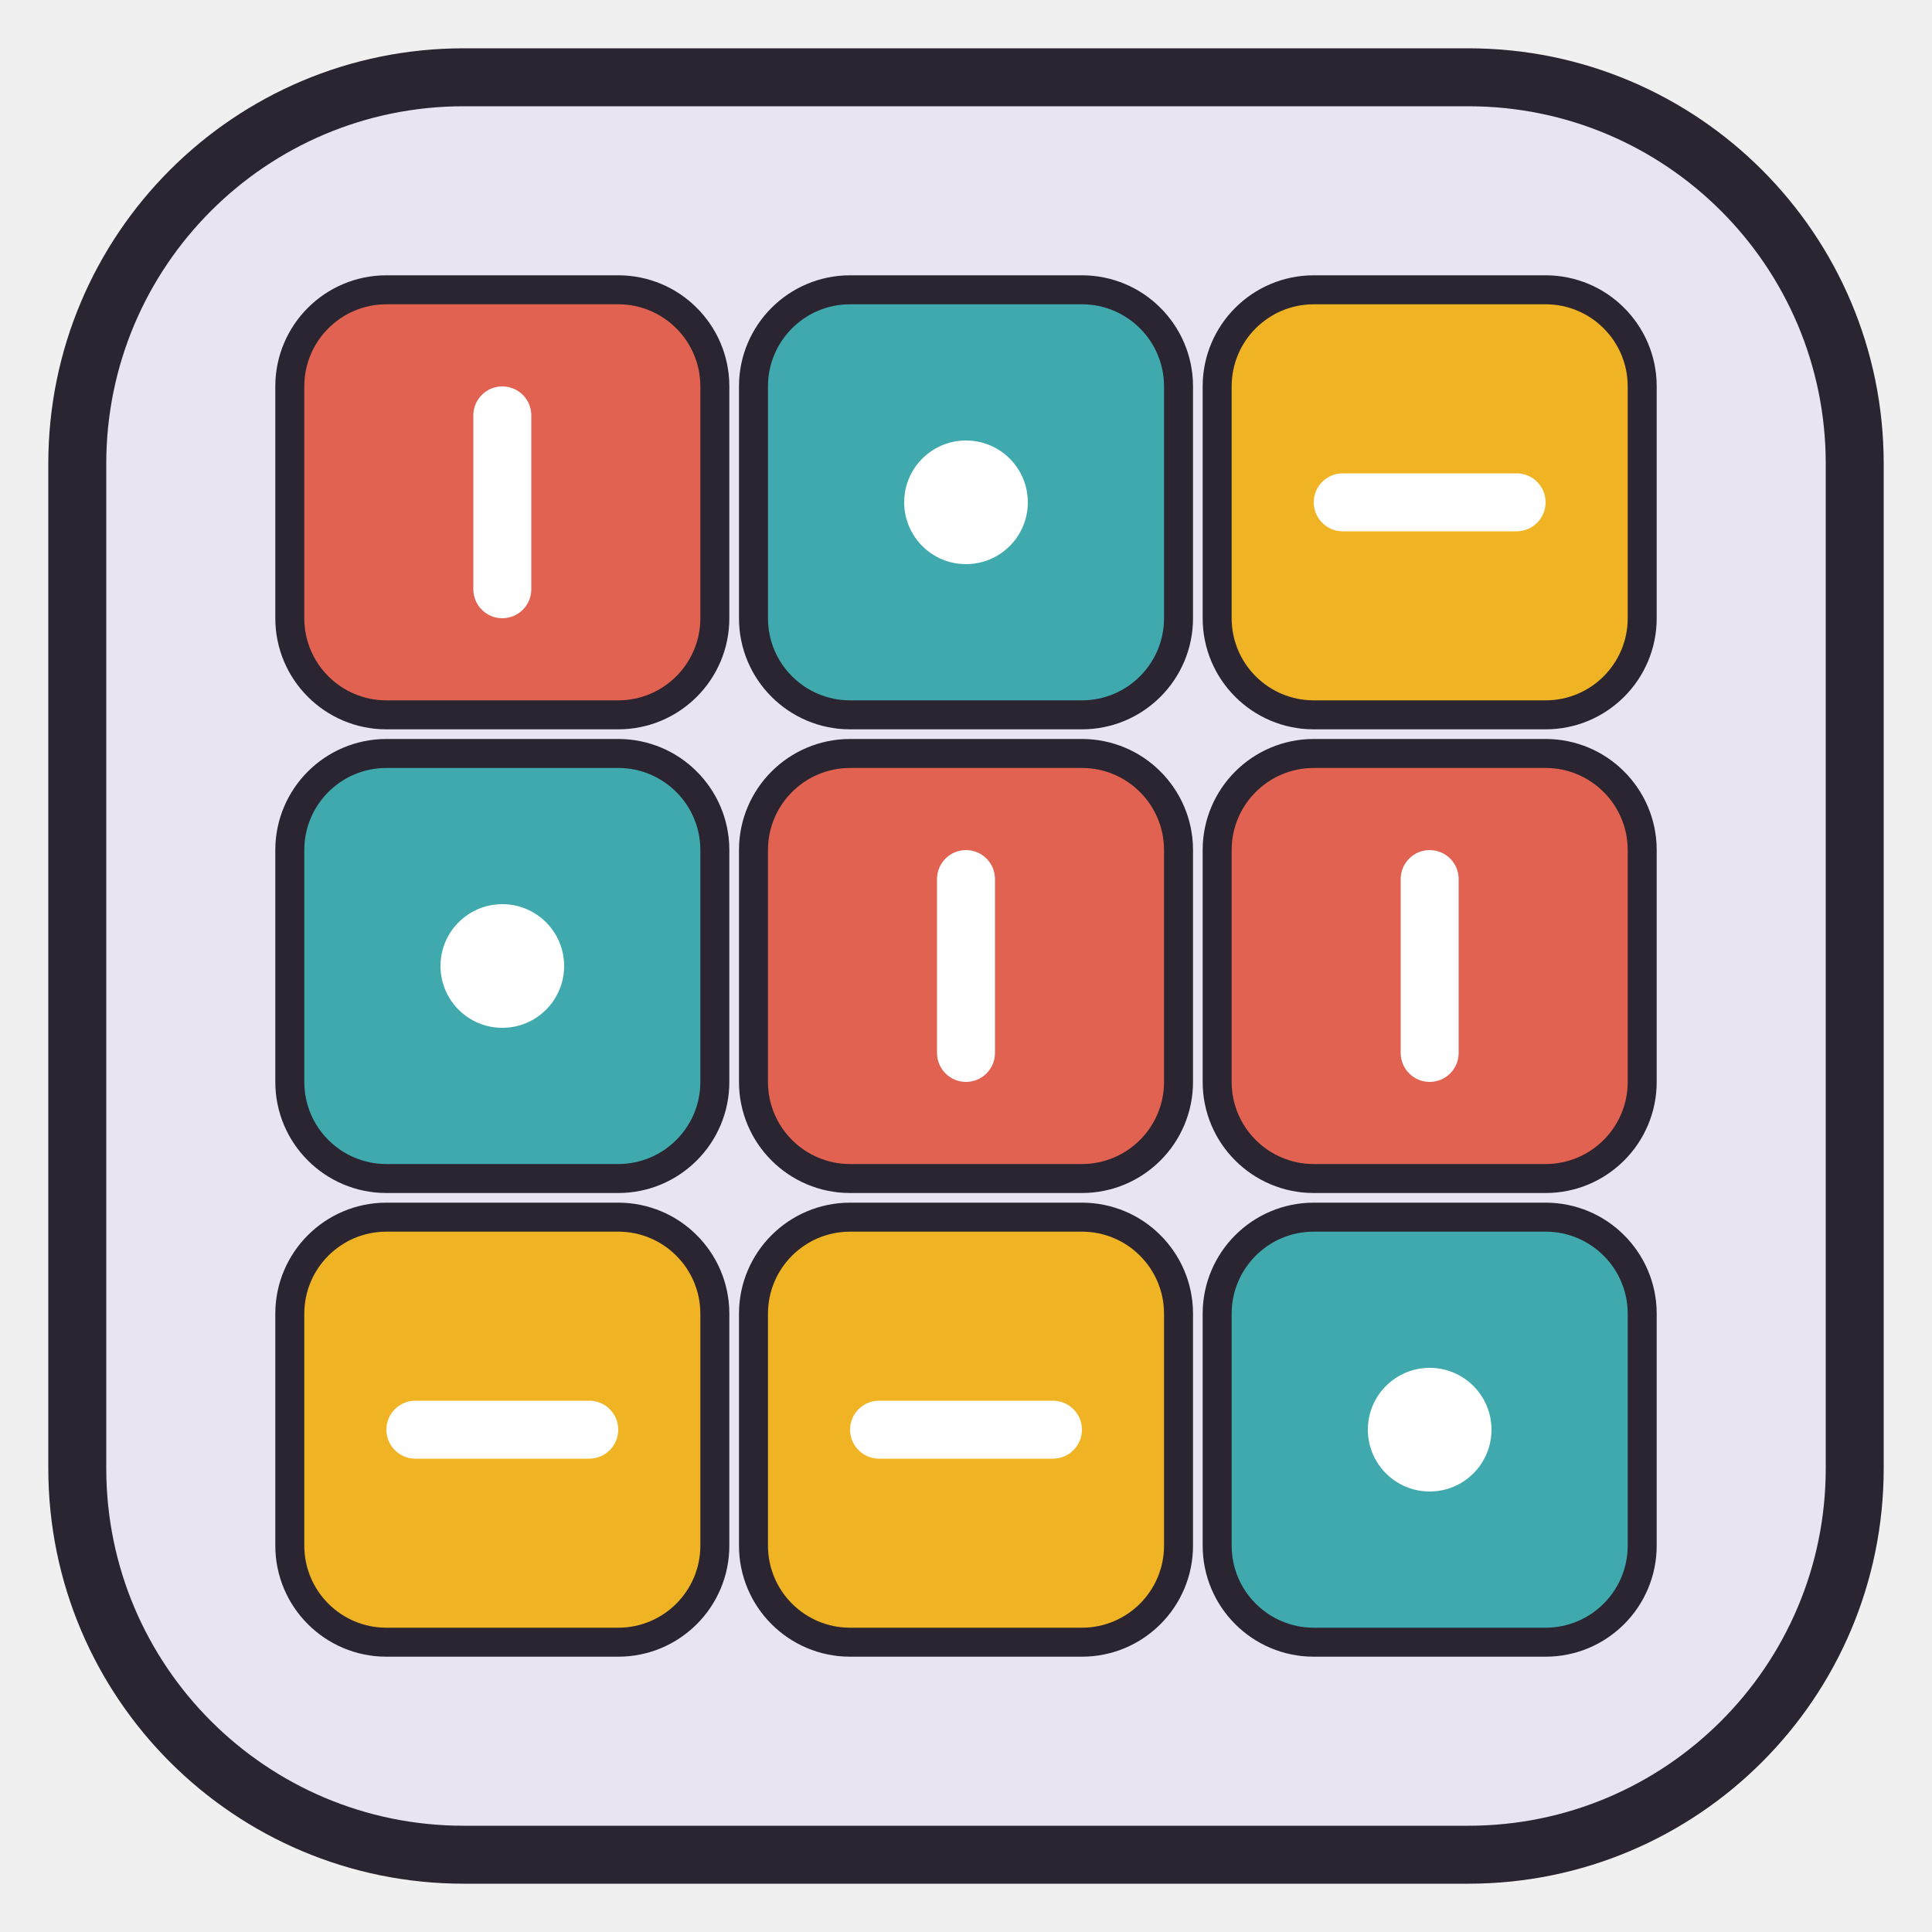
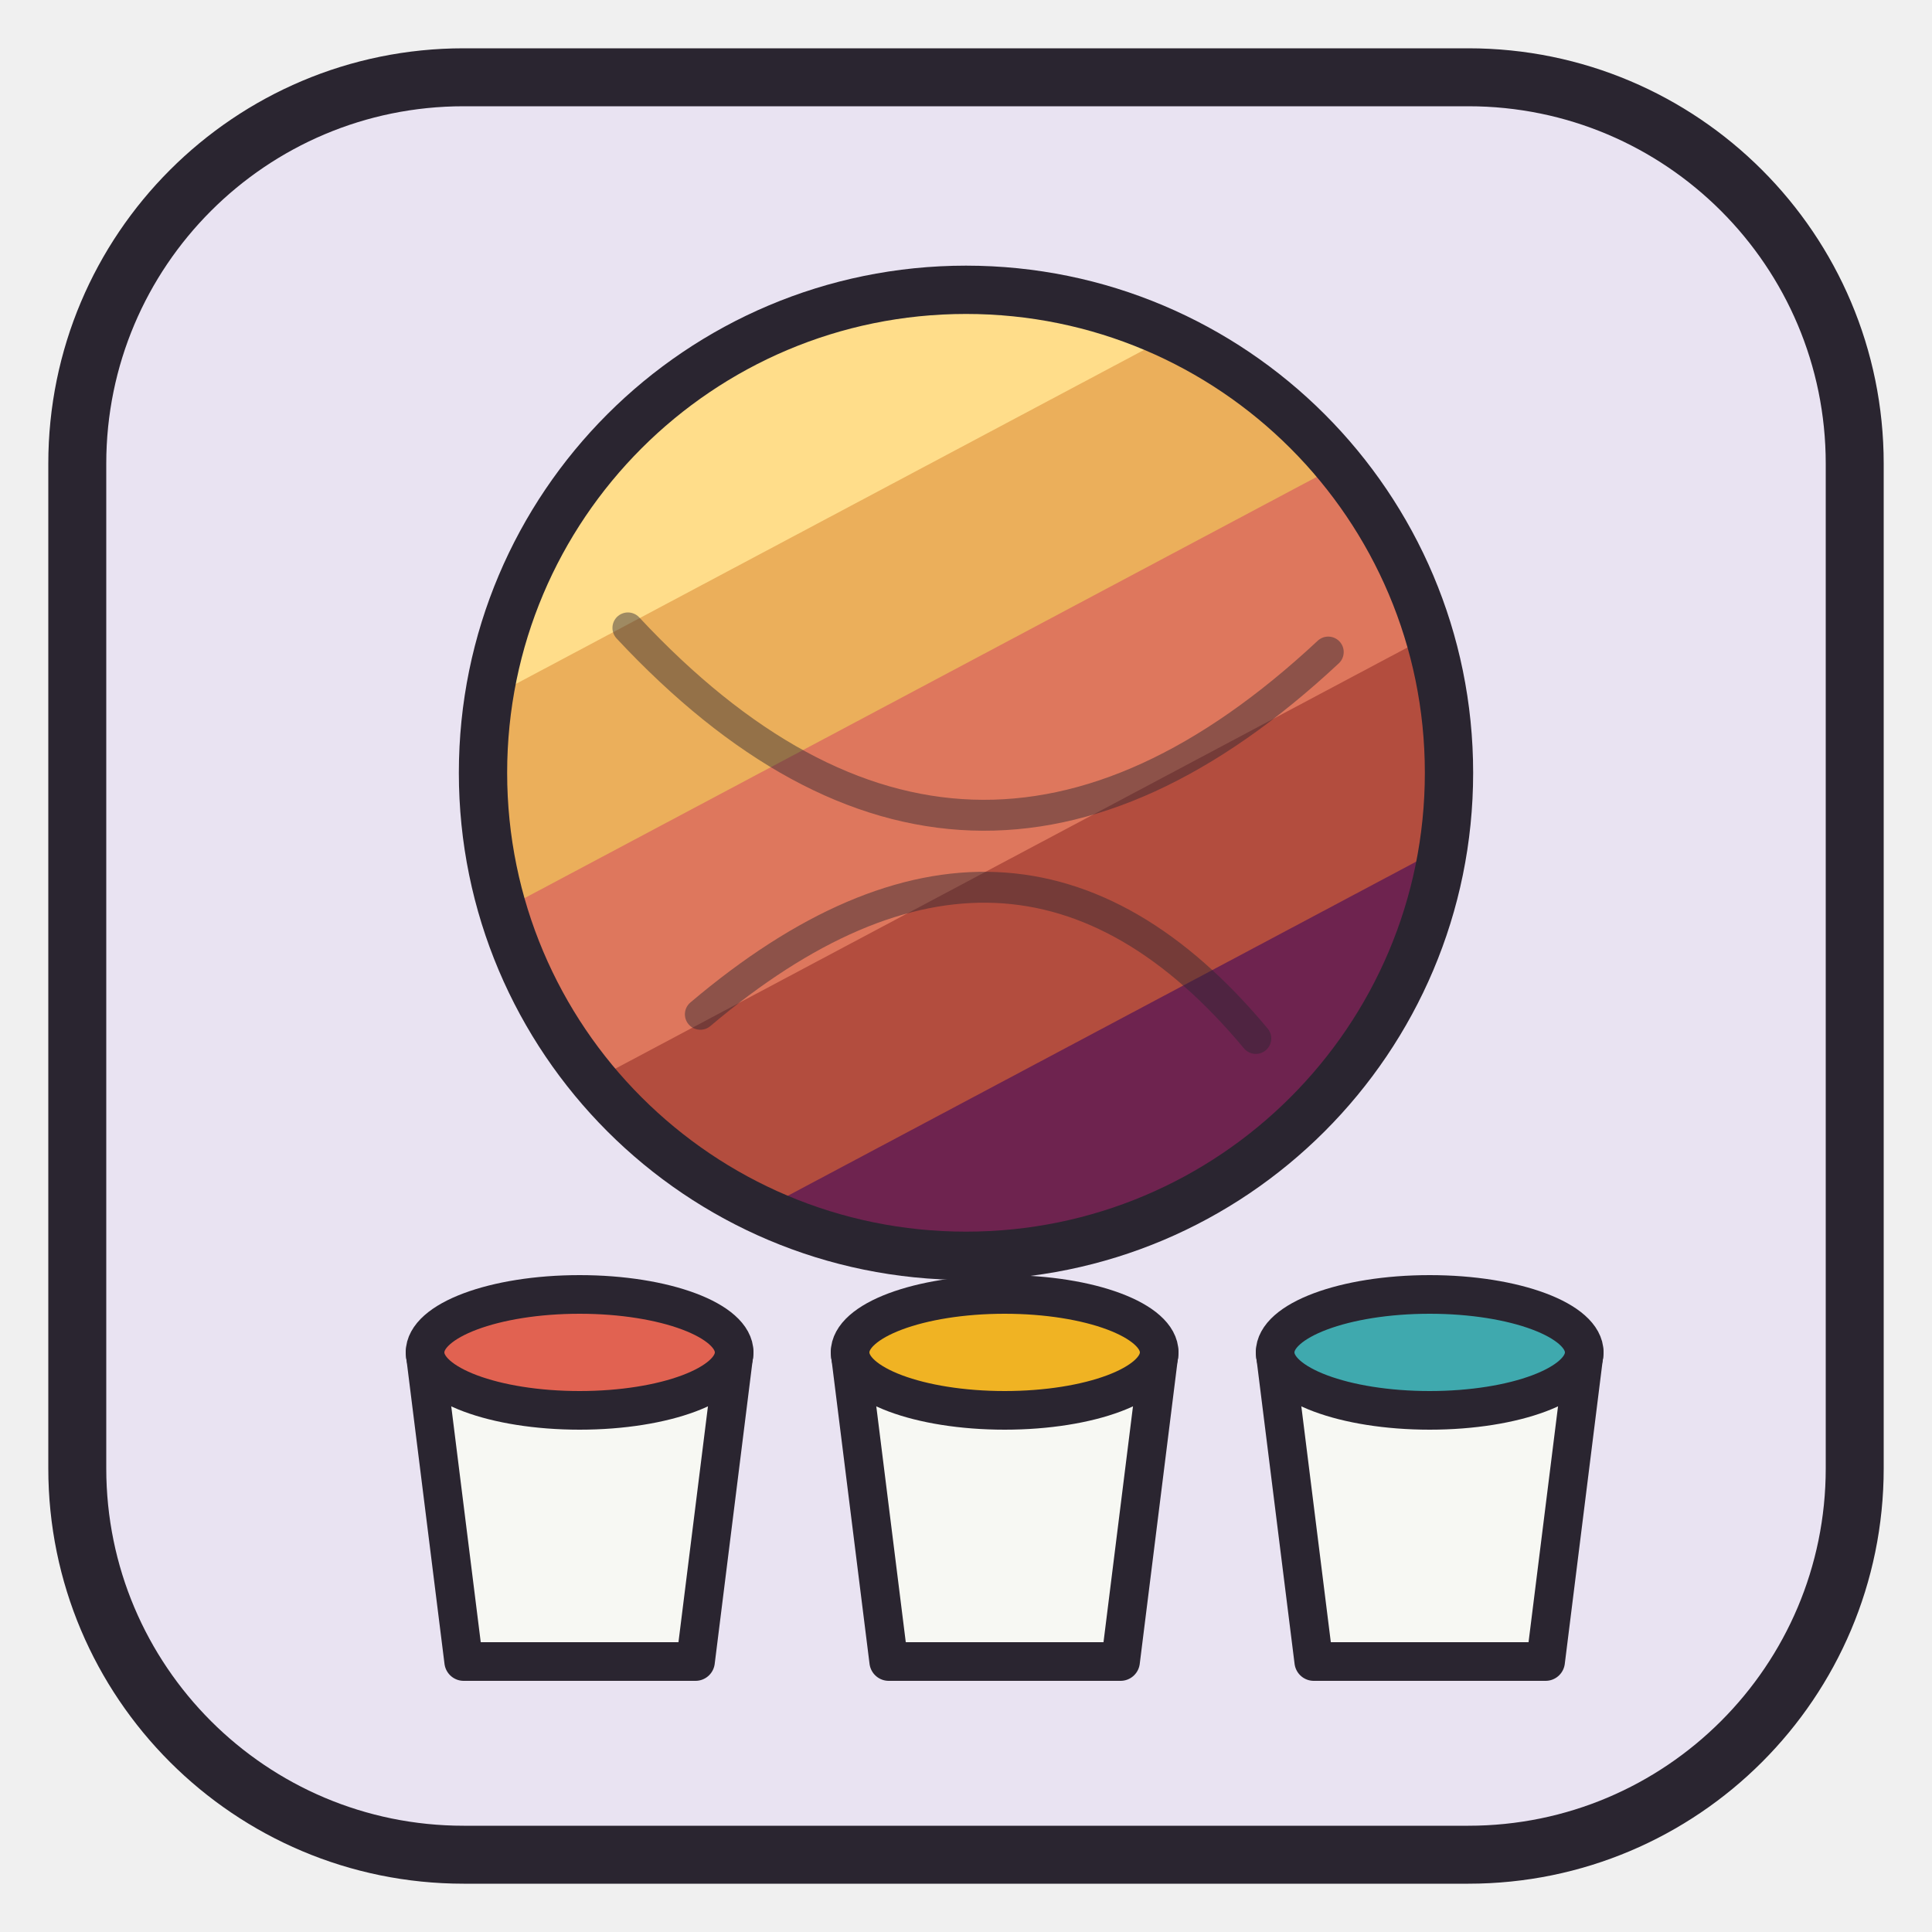
<svg xmlns="http://www.w3.org/2000/svg" viewBox="0 0 100 100">
  <rect x="4" y="4" width="92" height="92" rx="20" fill="#E9E3F2" stroke="#2A2530" stroke-width="3" />
-   <rect x="15" y="15" width="22" height="22" rx="5" fill="#E16251" stroke="#2A2530" stroke-width="1.5" />
-   <rect x="24.5" y="20" width="3" height="12" rx="1.5" fill="#fff" />
-   <rect x="39" y="15" width="22" height="22" rx="5" fill="#3FA9AE" stroke="#2A2530" stroke-width="1.5" />
-   <circle cx="50" cy="26" r="3.2" fill="#fff" />
-   <rect x="63" y="15" width="22" height="22" rx="5" fill="#F0B323" stroke="#2A2530" stroke-width="1.5" />
-   <rect x="68" y="24.5" width="12" height="3" rx="1.5" fill="#fff" />
-   <rect x="15" y="39" width="22" height="22" rx="5" fill="#3FA9AE" stroke="#2A2530" stroke-width="1.5" />
-   <circle cx="26" cy="50" r="3.2" fill="#fff" />
-   <rect x="39" y="39" width="22" height="22" rx="5" fill="#E16251" stroke="#2A2530" stroke-width="1.5" />
-   <rect x="48.5" y="44" width="3" height="12" rx="1.5" fill="#fff" />
-   <rect x="63" y="39" width="22" height="22" rx="5" fill="#E16251" stroke="#2A2530" stroke-width="1.5" />
-   <rect x="72.5" y="44" width="3" height="12" rx="1.5" fill="#fff" />
-   <rect x="15" y="63" width="22" height="22" rx="5" fill="#F0B323" stroke="#2A2530" stroke-width="1.5" />
-   <rect x="20" y="72.5" width="12" height="3" rx="1.5" fill="#fff" />
-   <rect x="39" y="63" width="22" height="22" rx="5" fill="#F0B323" stroke="#2A2530" stroke-width="1.5" />
-   <rect x="44" y="72.5" width="12" height="3" rx="1.5" fill="#fff" />
-   <rect x="63" y="63" width="22" height="22" rx="5" fill="#3FA9AE" stroke="#2A2530" stroke-width="1.5" />
-   <circle cx="74" cy="74" r="3.2" fill="#fff" />
+   <clipPath id="pball">
+     <circle cx="50" cy="40" r="25" />
+   </clipPath>
+   <g clip-path="url(#pball)">
+     <rect x="25" y="15.0" width="50" height="10.5" fill="#FFDD8A" transform="rotate(-28 50 40)" />
+     <rect x="25" y="25.0" width="50" height="10.5" fill="#EBAF5B" transform="rotate(-28 50 40)" />
+     <rect x="25" y="35.0" width="50" height="10.5" fill="#DE775D" transform="rotate(-28 50 40)" />
+     <rect x="25" y="45.0" width="50" height="10.5" fill="#B34D3E" transform="rotate(-28 50 40)" />
+     <rect x="25" y="55.0" width="50" height="10.5" fill="#6E234F" transform="rotate(-28 50 40)" />
+   </g>
+   <path d="M32.5 32.5Q50 51.25 68.75 33.75M36.25 52.5Q52.5 38.75 65.0 53.75" fill="none" stroke="#2A2530" stroke-width="1.6" stroke-linecap="round" opacity=".45" />
+   <circle cx="50" cy="40" r="25" fill="none" stroke="#2A2530" stroke-width="2.5" />
+   <path d="M22 70h16l-2 16h-12z" fill="#F7F8F3" stroke="#2A2530" stroke-width="2" stroke-linejoin="round" />
+   <ellipse cx="30" cy="70" rx="8" ry="3" fill="#E16251" stroke="#2A2530" stroke-width="2" />
+   <path d="M44 70h16l-2 16h-12z" fill="#F7F8F3" stroke="#2A2530" stroke-width="2" stroke-linejoin="round" />
+   <ellipse cx="52" cy="70" rx="8" ry="3" fill="#F0B323" stroke="#2A2530" stroke-width="2" />
+   <path d="M66 70h16l-2 16h-12z" fill="#F7F8F3" stroke="#2A2530" stroke-width="2" stroke-linejoin="round" />
+   <ellipse cx="74" cy="70" rx="8" ry="3" fill="#3FA9AE" stroke="#2A2530" stroke-width="2" />
</svg>
